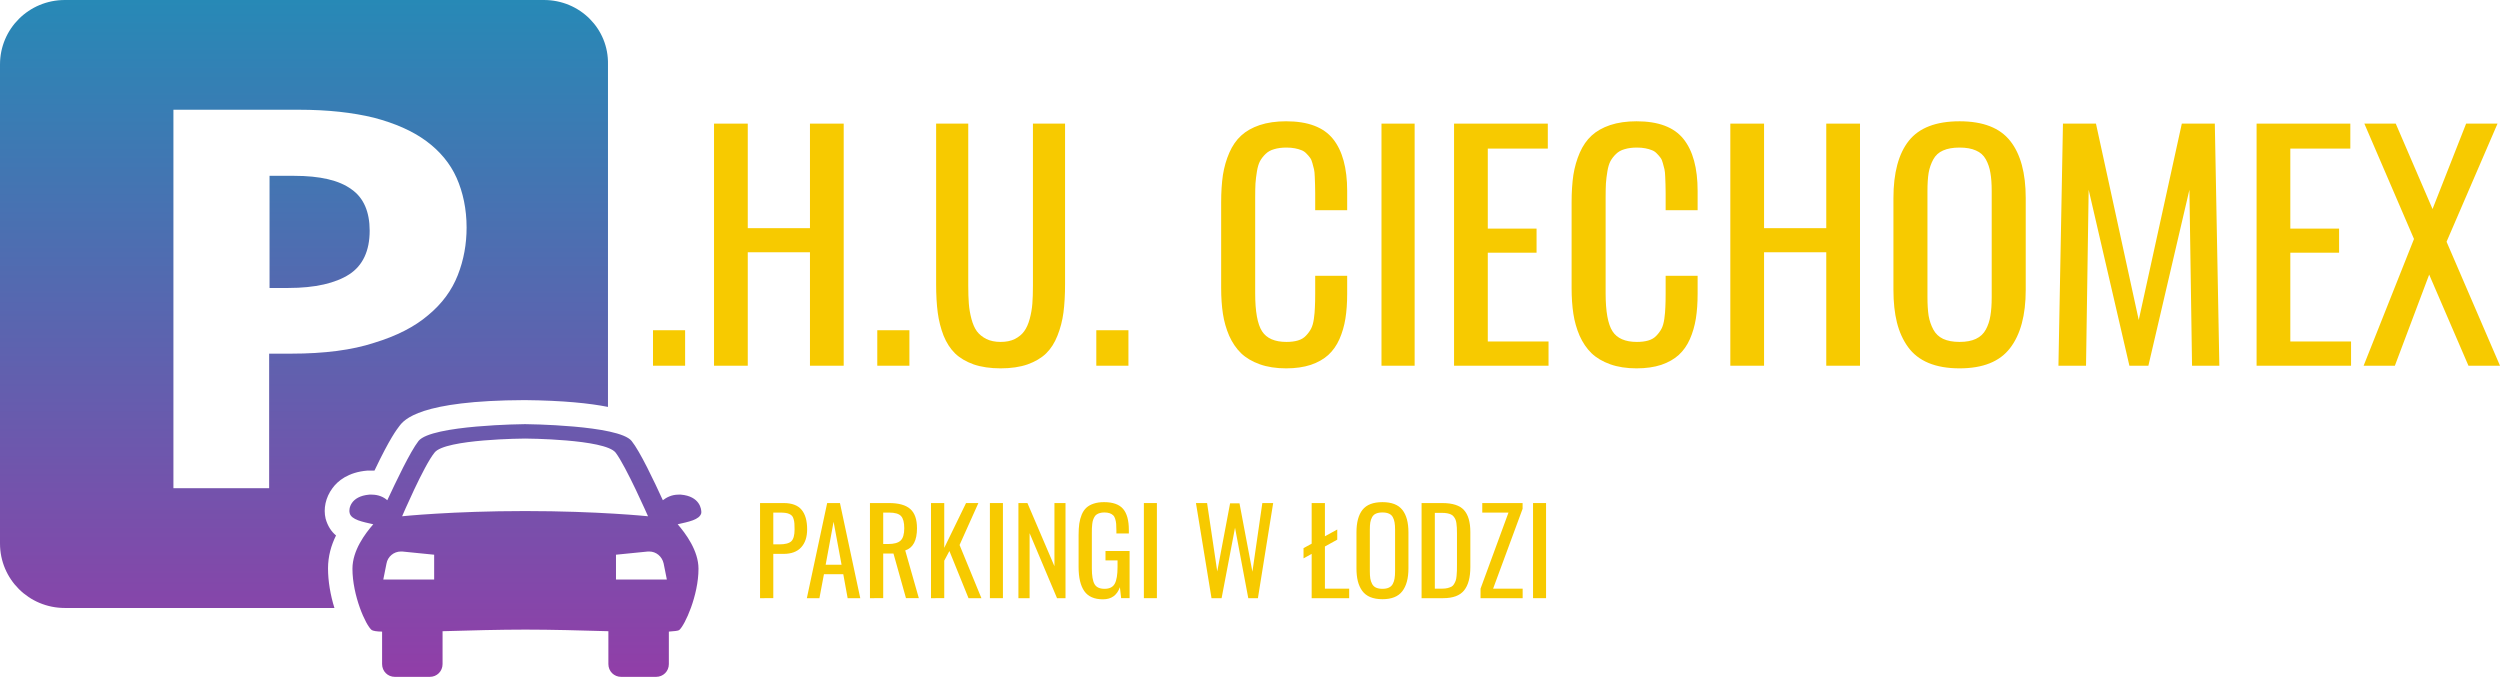
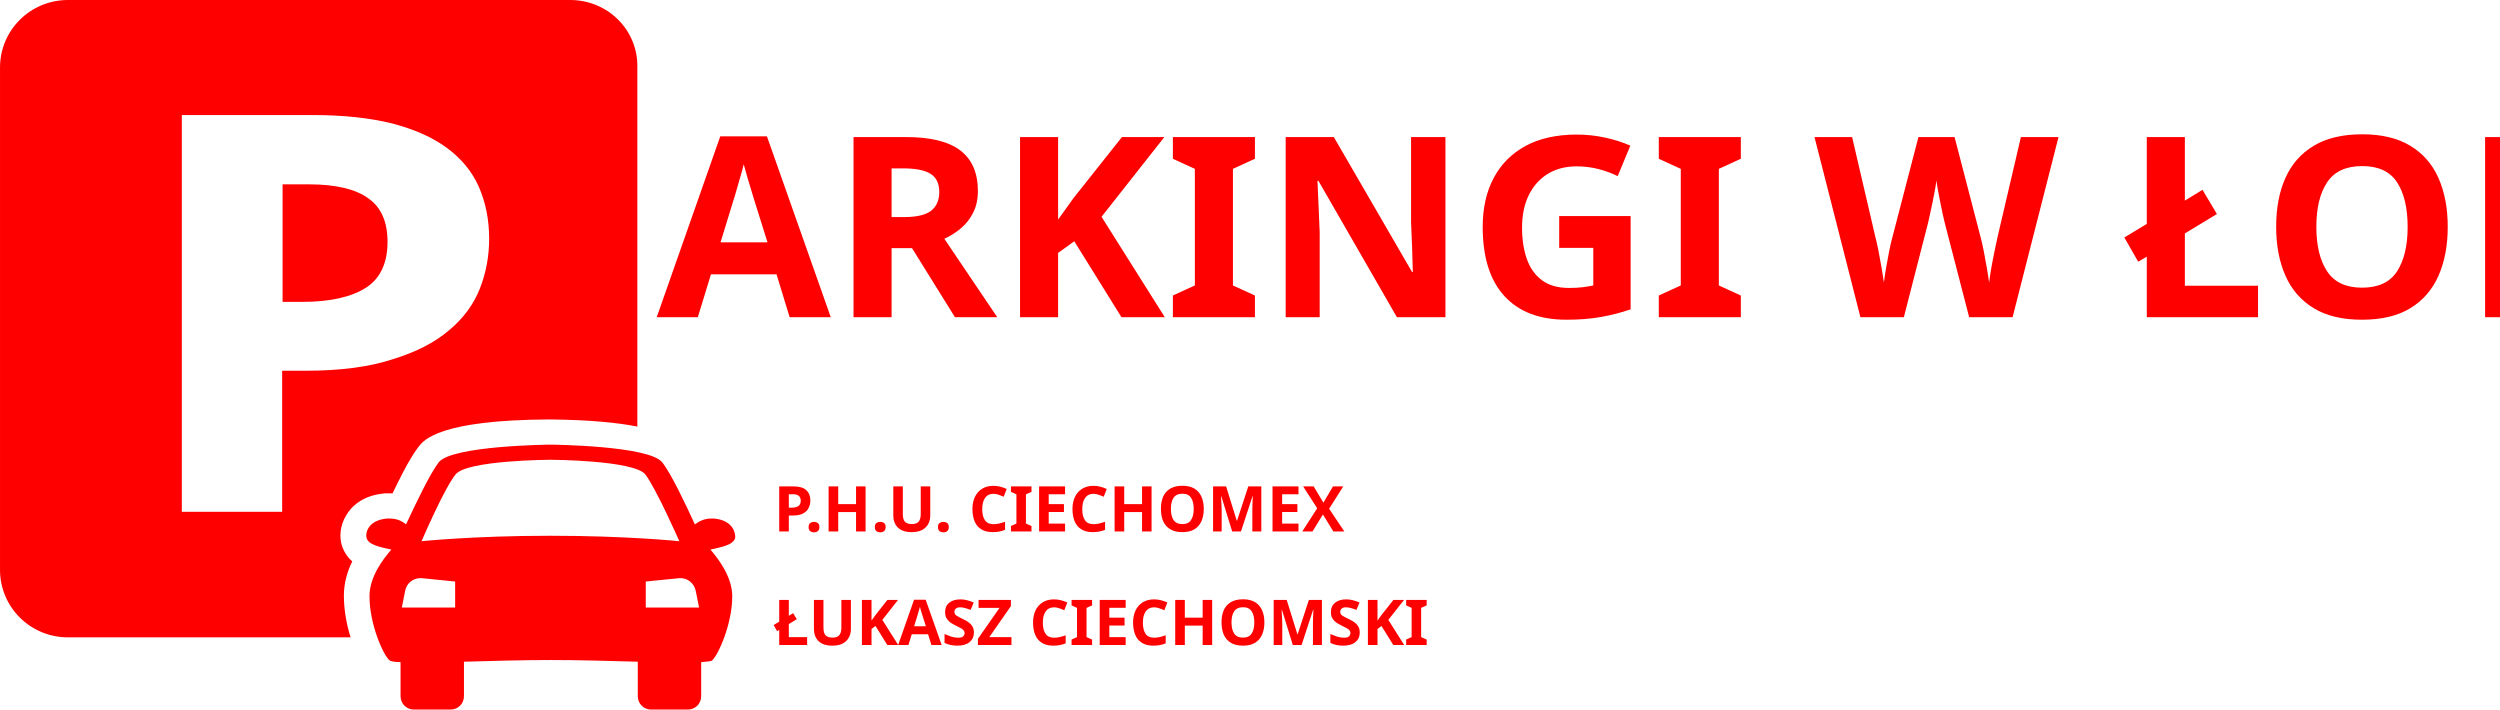
- <svg xmlns="http://www.w3.org/2000/svg" id="Capa_1" viewBox="0 0 5540.248 1500" version="1.1" width="1465.857mm" height="396.875mm">
-   <defs id="defs14" />
+ <svg xmlns="http://www.w3.org/2000/svg" id="Capa_1" viewBox="0 0 422.787 120" version="1.1" width="111.863mm" height="31.75mm">
+   <defs id="defs14">
+     <rect x="-1170.588" y="-1170.588" width="6682.353" height="2935.294" id="rect108" />
+   </defs>
  <style id="style2">.st0{fill:url(#SVGID_1_);}</style>
  <linearGradient id="SVGID_1_" gradientUnits="userSpaceOnUse" x1="87.5" y1="169" x2="87.5" gradientTransform="scale(8.87574)">
    <stop offset="0" stop-color="#913EA8" id="stop4" />
    <stop offset="1" stop-color="#2789B6" id="stop6" />
  </linearGradient>
-   <path class="st0" d="m 813.905,1042.899 h 15.976 c 34.615,-72.781 49.704,-91.42 55.03,-98.521 10.651,-14.201 44.379,-56.805 277.811,-57.692 86.095,0.888 144.675,7.101 184.615,15.089 V 142.899 C 1349.112,63.905 1285.207,0 1205.325,0 H 143.787 C 63.905,0 0,63.905 0,142.899 v 1061.539 c 0,78.994 63.905,142.899 143.787,142.899 h 597.337 c -8.876,-28.402 -14.201,-59.468 -14.201,-87.87 0,-26.627 7.101,-51.479 17.751,-72.781 -10.651,-8.876 -18.639,-21.302 -23.077,-37.278 -5.325,-22.189 0,-47.041 15.089,-67.456 11.538,-15.976 34.615,-35.503 77.219,-39.053 z M 645.266,783.728 H 596.45 V 1081.953 H 384.32 V 243.195 h 277.811 c 64.793,0 119.822,6.213 166.864,17.751 47.041,12.426 85.207,29.29 115.385,51.479 30.178,22.189 53.254,49.704 67.456,81.657 14.201,31.953 22.189,69.231 22.189,110.059 0,36.391 -6.213,71.893 -19.527,105.621 -13.314,33.728 -34.615,63.018 -65.68,88.757 -30.178,25.74 -70.118,46.154 -119.822,61.243 -48.817,15.976 -110.059,23.964 -183.728,23.964 z m 173.964,-272.485 c 0,44.379 -15.089,77.219 -45.266,96.746 -30.178,19.527 -75.444,30.178 -134.911,30.178 H 597.337 V 389.645 h 54.142 c 57.692,0 100.296,9.763 127.811,30.178 26.627,18.639 39.941,49.704 39.941,91.42 z m 689.645,584.911 h -5.325 c -15.089,0 -26.627,6.213 -34.615,12.426 -19.527,-42.604 -50.592,-108.284 -69.231,-131.361 -28.402,-35.503 -236.095,-37.278 -236.095,-37.278 0,0 -207.692,1.775 -236.095,37.278 -18.639,23.965 -49.704,89.645 -69.231,131.361 -7.988,-7.101 -19.527,-12.426 -34.615,-12.426 h -5.325 c -41.716,3.55 -46.154,31.953 -43.491,40.828 3.55,15.089 29.29,19.527 52.367,24.852 -17.751,20.414 -46.154,57.692 -46.154,98.521 0,59.468 29.29,125.148 42.604,135.799 2.663,1.775 10.651,3.55 23.077,3.55 v 71.894 c 0,15.976 12.426,28.402 28.402,28.402 h 77.219 c 15.976,0 28.402,-12.426 28.402,-28.402 v -72.781 c 60.355,-1.775 127.811,-3.55 183.728,-3.55 55.917,0 123.373,1.775 183.728,3.55 v 72.781 c 0,15.976 12.426,28.402 28.402,28.402 h 77.219 c 15.976,0 28.402,-12.426 28.402,-28.402 v -71.894 c 12.426,-0.887 21.302,-1.775 23.077,-3.55 12.426,-10.651 42.603,-76.331 42.603,-135.799 0,-39.941 -28.402,-78.106 -46.154,-98.521 23.077,-5.325 48.816,-9.763 52.367,-24.852 0.888,-8.876 -3.55,-37.278 -45.266,-40.828 z M 962.13,1284.32 H 849.408 l 7.101,-35.503 c 2.663,-15.089 15.976,-26.627 31.953,-26.627 h 2.663 l 71.006,7.101 z m 201.479,-151.775 c -161.538,0 -272.485,11.538 -272.485,11.538 0,0 47.929,-111.834 71.894,-141.124 23.077,-30.178 200.592,-31.065 200.592,-31.065 0,0 176.627,0.888 200.592,31.065 23.077,30.177 71.894,141.124 71.894,141.124 0,0 -110.947,-11.538 -272.485,-11.538 z m 201.479,151.775 v -55.03 l 71.006,-7.101 h 2.663 c 15.089,0 28.402,10.651 31.953,26.627 l 7.101,35.503 z" id="path9" style="fill:url(#SVGID_1_);stroke-width:8.876" />
-   <g aria-label=".H.U. CIECHOMEX" style="font-style:normal;font-variant:normal;font-weight:normal;font-stretch:normal;font-size:86.785px;line-height:1.25;font-family:'Oswald Regular';-inkscape-font-specification:'Oswald Regular, ';letter-spacing:0px;word-spacing:0px;fill:#f7ca00;fill-opacity:1;stroke:none;stroke-width:2.959" id="text20" transform="scale(3)">
-     <path d="m 482.367,270.158 v -26.211 h 23.73 v 26.211 z" style="font-size:220.907px;fill:#f7ca00;fill-opacity:1;stroke-width:2.959" id="path44" />
-     <path d="M 527.454,270.158 V 91.318 h 24.917 v 77.231 h 45.95 V 91.318 h 24.917 V 270.158 h -24.917 v -83.811 h -45.95 v 83.811 z" style="font-size:220.907px;fill:#f7ca00;fill-opacity:1;stroke-width:2.959" id="path46" />
-     <path d="m 648.047,270.158 v -26.211 h 23.73 v 26.211 z" style="font-size:220.907px;fill:#f7ca00;fill-opacity:1;stroke-width:2.959" id="path48" />
-     <path d="m 759.04,269.188 q -8.413,2.912 -19.847,2.912 -11.434,0 -19.955,-2.912 -8.413,-3.02 -13.699,-8.09 -5.285,-5.178 -8.521,-13.16 -3.128,-8.09 -4.315,-17.043 -1.187,-9.061 -1.187,-21.034 V 91.318 h 23.73 V 211.049 q 0,7.658 0.431,13.267 0.431,5.609 1.942,11.326 1.51,5.609 3.991,9.061 2.589,3.452 7.011,5.717 4.422,2.157 10.571,2.157 6.148,0 10.463,-2.157 4.422,-2.265 6.903,-5.717 2.589,-3.56 4.099,-9.169 1.51,-5.609 1.942,-11.218 0.431,-5.609 0.431,-13.267 V 91.318 h 23.73 V 209.862 q 0,11.973 -1.187,21.034 -1.187,8.953 -4.422,17.043 -3.128,7.982 -8.413,13.16 -5.285,5.07 -13.699,8.09 z" style="font-size:220.907px;fill:#f7ca00;fill-opacity:1;stroke-width:2.959" id="path50" />
-     <path d="m 809.844,270.158 v -26.211 h 23.73 v 26.211 z" style="font-size:220.907px;fill:#f7ca00;fill-opacity:1;stroke-width:2.959" id="path52" />
-     <path d="m 950.069,272.1 q -11.11,0 -19.524,-3.02 -8.413,-3.02 -13.807,-8.198 -5.285,-5.178 -8.737,-12.836 -3.344,-7.766 -4.638,-16.288 -1.294,-8.521 -1.294,-19.092 v -63.209 q 0,-11.326 1.294,-20.171 1.402,-8.845 4.746,-16.503 3.344,-7.658 8.737,-12.62 5.393,-4.962 13.699,-7.766 8.413,-2.804 19.524,-2.804 24.162,0 34.625,13.052 10.463,13.052 10.463,38.4 v 14.238 h -23.622 v -12.62 q 0,-4.099 -0.108,-6.364 0,-2.373 -0.216,-5.825 -0.108,-3.452 -0.539,-5.393 -0.431,-1.942 -1.187,-4.53 -0.647,-2.589 -1.726,-3.991 -1.079,-1.51 -2.697,-3.128 -1.618,-1.726 -3.667,-2.481 -2.049,-0.863 -4.854,-1.402 -2.804,-0.539 -6.256,-0.539 -5.178,0 -9.061,1.187 -3.883,1.079 -6.364,3.56 -2.481,2.373 -4.099,5.285 -1.51,2.912 -2.265,7.551 -0.755,4.53 -1.079,8.845 -0.216,4.207 -0.216,10.463 v 70.759 q 0,20.171 5.07,28.045 5.07,7.874 18.013,7.874 4.962,0 8.521,-1.079 3.667,-1.079 5.933,-3.56 2.373,-2.481 3.775,-5.178 1.402,-2.697 2.049,-7.227 0.647,-4.638 0.755,-8.521 0.216,-3.883 0.216,-10.139 v -13.16 h 23.622 v 13.267 q 0,10.247 -1.294,18.337 -1.294,8.09 -4.422,15.209 -3.128,7.011 -8.198,11.649 -5.07,4.638 -12.944,7.335 -7.874,2.589 -18.229,2.589 z" style="font-size:220.907px;fill:#f7ca00;fill-opacity:1;stroke-width:2.959" id="path54" />
-     <path d="M 1020.505,270.158 V 91.318 h 24.485 V 270.158 Z" style="font-size:220.907px;fill:#f7ca00;fill-opacity:1;stroke-width:2.959" id="path56" />
-     <path d="M 1074.113,270.158 V 91.318 h 69.249 v 18.445 h -44.333 v 59.11 h 36.027 v 17.798 h -36.027 v 65.582 h 44.872 v 17.906 z" style="font-size:220.907px;fill:#f7ca00;fill-opacity:1;stroke-width:2.959" id="path58" />
-     <path d="m 1208.945,272.1 q -11.11,0 -19.524,-3.02 -8.413,-3.02 -13.807,-8.198 -5.285,-5.178 -8.737,-12.836 -3.344,-7.766 -4.638,-16.288 -1.294,-8.521 -1.294,-19.092 v -63.209 q 0,-11.326 1.294,-20.171 1.402,-8.845 4.746,-16.503 3.344,-7.658 8.737,-12.62 5.393,-4.962 13.699,-7.766 8.414,-2.804 19.524,-2.804 24.162,0 34.625,13.052 10.463,13.052 10.463,38.4 v 14.238 h -23.622 v -12.62 q 0,-4.099 -0.108,-6.364 0,-2.373 -0.216,-5.825 -0.108,-3.452 -0.539,-5.393 -0.431,-1.942 -1.187,-4.53 -0.647,-2.589 -1.726,-3.991 -1.079,-1.51 -2.697,-3.128 -1.618,-1.726 -3.667,-2.481 -2.05,-0.863 -4.854,-1.402 -2.804,-0.539 -6.256,-0.539 -5.178,0 -9.061,1.187 -3.883,1.079 -6.364,3.56 -2.481,2.373 -4.099,5.285 -1.51,2.912 -2.265,7.551 -0.755,4.53 -1.079,8.845 -0.216,4.207 -0.216,10.463 v 70.759 q 0,20.171 5.07,28.045 5.07,7.874 18.013,7.874 4.962,0 8.521,-1.079 3.667,-1.079 5.933,-3.56 2.373,-2.481 3.775,-5.178 1.402,-2.697 2.049,-7.227 0.647,-4.638 0.755,-8.521 0.216,-3.883 0.216,-10.139 v -13.16 h 23.622 v 13.267 q 0,10.247 -1.294,18.337 -1.294,8.09 -4.423,15.209 -3.128,7.011 -8.198,11.649 -5.07,4.638 -12.944,7.335 -7.874,2.589 -18.229,2.589 z" style="font-size:220.907px;fill:#f7ca00;fill-opacity:1;stroke-width:2.959" id="path60" />
-     <path d="M 1278.194,270.158 V 91.318 h 24.917 v 77.231 h 45.95 V 91.318 h 24.917 V 270.158 h -24.917 v -83.811 h -45.95 v 83.811 z" style="font-size:220.907px;fill:#f7ca00;fill-opacity:1;stroke-width:2.959" id="path62" />
-     <path d="m 1447.542,272.1 q -13.375,0 -22.975,-3.991 -9.492,-3.991 -15.101,-11.757 -5.609,-7.766 -8.198,-18.121 -2.589,-10.355 -2.589,-24.162 v -67.739 q 0,-27.937 11.326,-42.283 11.434,-14.454 37.537,-14.454 25.995,0 37.429,14.562 11.434,14.454 11.434,42.175 v 67.847 q 0,27.937 -11.541,42.93 -11.434,14.993 -37.321,14.993 z m -12.189,-21.789 q 4.854,2.265 12.189,2.265 7.335,0 12.081,-2.265 4.854,-2.265 7.335,-6.903 2.481,-4.638 3.344,-10.139 0.971,-5.609 0.971,-13.807 v -78.31 q 0,-8.09 -0.971,-13.483 -0.863,-5.393 -3.344,-9.924 -2.481,-4.53 -7.335,-6.58 -4.746,-2.157 -12.081,-2.157 -7.335,0 -12.189,2.157 -4.746,2.049 -7.227,6.58 -2.481,4.53 -3.452,9.924 -0.863,5.393 -0.863,13.483 v 78.31 q 0,8.198 0.863,13.807 0.971,5.501 3.452,10.139 2.481,4.638 7.227,6.903 z" style="font-size:220.907px;fill:#f7ca00;fill-opacity:1;stroke-width:2.959" id="path64" />
-     <path d="M 1520.566,270.158 1523.91,91.318 h 24.377 l 31.604,145.078 31.82,-145.078 h 24.377 l 3.344,178.84 h -20.171 l -1.942,-129.977 -30.31,129.977 h -14.022 l -30.094,-129.977 -1.942,129.977 z" style="font-size:220.907px;fill:#f7ca00;fill-opacity:1;stroke-width:2.959" id="path66" />
-     <path d="M 1666.939,270.158 V 91.318 h 69.249 v 18.445 h -44.333 v 59.11 h 36.027 v 17.798 h -36.027 v 65.582 h 44.872 v 17.906 z" style="font-size:220.907px;fill:#f7ca00;fill-opacity:1;stroke-width:2.959" id="path68" />
-     <path d="m 1746.004,270.158 37.213,-93.627 -36.674,-85.213 h 23.191 l 27.182,63.101 24.809,-63.101 h 23.191 l -37.645,87.263 39.479,91.577 h -23.299 l -29.016,-67.308 -25.348,67.308 z" style="font-size:220.907px;fill:#f7ca00;fill-opacity:1;stroke-width:2.959" id="path70" />
-   </g>
-   <g aria-label="PARKINGI W ŁODZI" style="font-style:normal;font-variant:normal;font-weight:normal;font-stretch:normal;font-size:86.785px;line-height:1.25;font-family:'Oswald Regular';-inkscape-font-specification:'Oswald Regular, ';letter-spacing:0px;word-spacing:0px;fill:#f7ca00;fill-opacity:1;stroke:none;stroke-width:2.959" id="text20-3" transform="scale(3)">
-     <path d="m 571.234,402.118 h 4.449 q 6.441,0 8.856,-2.288 2.415,-2.288 2.415,-8.772 0,-2.67 -0.127,-4.365 -0.127,-1.737 -0.593,-3.263 -0.424,-1.526 -1.144,-2.331 -0.72,-0.848 -2.034,-1.441 -1.271,-0.593 -3.009,-0.805 -1.695,-0.212 -4.238,-0.212 h -4.577 z m -9.789,39.748 v -70.259 h 17.416 q 9.153,0 13.264,4.958 4.11,4.916 4.11,14.45 0,8.56 -4.449,13.348 -4.407,4.788 -12.882,4.788 h -7.67 v 32.714 z" style="stroke-width:2.959" id="path15" />
-     <path d="m 609.923,417.162 h 11.738 l -5.89,-31.739 z m -13.899,24.705 15.001,-70.259 h 9.45 l 15.001,70.259 h -9.323 l -3.221,-17.713 h -14.281 l -3.348,17.713 z" style="stroke-width:2.959" id="path17" />
-     <path d="m 652.425,401.864 h 3.687 q 6.399,0 9.111,-2.5 2.754,-2.543 2.754,-9.153 0,-6.399 -2.373,-8.984 -2.331,-2.585 -8.856,-2.585 h -4.322 z m -9.789,40.002 v -70.259 h 14.111 q 10.679,0 15.637,4.365 5,4.365 5,14.238 0,13.56 -8.687,16.399 l 10.043,35.256 h -9.492 l -9.238,-32.968 h -7.585 v 32.968 z" style="stroke-width:2.959" id="path19" />
-     <path d="m 687.724,441.867 v -70.259 h 9.789 v 33.095 l 16.103,-33.095 h 9.111 l -13.899,30.976 16.145,39.282 h -9.534 l -14.111,-34.833 -3.814,7.161 v 27.671 z" style="stroke-width:2.959" id="path21" />
-     <path d="m 731.244,441.867 v -70.259 h 9.619 v 70.259 z" style="stroke-width:2.959" id="path23" />
-     <path d="m 752.304,441.867 v -70.259 h 6.653 l 19.959,46.655 v -46.655 h 8.178 v 70.259 h -6.272 l -20.255,-48.011 v 48.011 z" style="stroke-width:2.959" id="path25" />
-     <path d="m 814.808,442.714 q -9.577,0 -13.814,-6.017 -4.238,-6.06 -4.238,-17.882 v -23.518 q 0,-4.831 0.509,-8.475 0.551,-3.644 1.822,-6.738 1.314,-3.093 3.432,-5.043 2.119,-1.949 5.382,-3.009 3.263,-1.102 7.67,-1.102 9.746,0 14.026,4.958 4.28,4.958 4.28,15.594 v 2.585 h -9.195 v -2.204 q 0,-2.966 -0.17,-4.873 -0.17,-1.949 -0.72,-3.687 -0.509,-1.737 -1.526,-2.67 -0.975,-0.975 -2.585,-1.526 -1.61,-0.551 -3.983,-0.551 -1.822,0 -3.221,0.424 -1.398,0.381 -2.373,1.059 -0.975,0.636 -1.653,1.822 -0.636,1.144 -1.017,2.288 -0.381,1.102 -0.593,2.882 -0.212,1.737 -0.254,3.178 -0.042,1.441 -0.042,3.602 v 26.019 q 0,8.094 1.949,11.611 1.949,3.517 7.458,3.517 5.509,0 7.543,-3.814 2.034,-3.814 2.034,-12.247 v -4.916 h -8.899 v -6.95 h 17.798 v 34.833 h -6.229 l -0.932,-8.094 q -3.178,8.941 -12.458,8.941 z" style="stroke-width:2.959" id="path27" />
-     <path d="m 844.98,441.867 v -70.259 h 9.619 v 70.259 z" style="stroke-width:2.959" id="path29" />
-     <path d="m 894.94,441.867 -11.484,-70.259 h 8.221 l 7.5,50.512 9.492,-50.3 h 6.95 l 9.534,50.512 7.331,-50.723 h 8.009 l -11.272,70.259 h -7.119 l -9.789,-52.037 -9.916,52.037 z" style="stroke-width:2.959" id="path31" />
-     <path d="M 968.928,441.867 V 409.153 l -6.017,3.305 v -7.543 l 6.017,-3.305 v -30.002 h 9.789 v 24.535 l 9.111,-5 v 7.5 l -9.111,5.043 v 31.146 h 17.925 v 7.034 z" style="stroke-width:2.959" id="path33" />
-     <path d="m 1021.219,442.629 q -5.255,0 -9.026,-1.568 -3.729,-1.568 -5.933,-4.619 -2.204,-3.051 -3.22,-7.119 -1.017,-4.068 -1.017,-9.492 v -26.612 q 0,-10.975 4.449,-16.611 4.492,-5.678 14.747,-5.678 10.213,0 14.704,5.721 4.492,5.678 4.492,16.569 v 26.654 q 0,10.975 -4.534,16.865 -4.492,5.89 -14.662,5.89 z m -4.788,-8.56 q 1.907,0.89 4.788,0.89 2.881,0 4.746,-0.89 1.907,-0.89 2.881,-2.712 0.975,-1.822 1.314,-3.983 0.381,-2.204 0.381,-5.424 v -30.765 q 0,-3.178 -0.381,-5.297 -0.339,-2.119 -1.314,-3.899 -0.975,-1.78 -2.881,-2.585 -1.865,-0.848 -4.746,-0.848 -2.881,0 -4.788,0.848 -1.865,0.805 -2.839,2.585 -0.975,1.78 -1.356,3.899 -0.339,2.119 -0.339,5.297 v 30.765 q 0,3.221 0.339,5.424 0.381,2.161 1.356,3.983 0.975,1.822 2.839,2.712 z" style="stroke-width:2.959" id="path35" />
-     <path d="m 1050.12,441.867 v -70.259 h 15.255 q 11.399,0 16.06,5.17 4.704,5.17 4.704,16.272 v 25.849 q 0,11.569 -4.661,17.289 -4.619,5.678 -15.382,5.678 z m 9.789,-7.034 h 5.509 q 2.246,0 3.941,-0.424 1.737,-0.466 2.882,-1.059 1.144,-0.636 1.907,-1.992 0.805,-1.356 1.187,-2.5 0.424,-1.144 0.636,-3.39 0.212,-2.246 0.254,-3.814 0.042,-1.61 0.042,-4.619 v -22.84 q 0,-2.543 -0.085,-4.28 -0.085,-1.737 -0.339,-3.475 -0.254,-1.737 -0.763,-2.839 -0.508,-1.102 -1.314,-2.076 -0.805,-1.017 -1.992,-1.526 -1.187,-0.551 -2.797,-0.848 -1.61,-0.297 -3.772,-0.297 h -5.297 z" style="stroke-width:2.959" id="path37" />
-     <path d="m 1093.681,441.867 v -7.034 l 20.637,-56.19 h -19.366 v -7.034 h 29.79 v 4.238 l -21.781,58.987 h 21.823 v 7.034 z" style="stroke-width:2.959" id="path39" />
-     <path d="m 1132.455,441.867 v -70.259 h 9.619 v 70.259 z" style="stroke-width:2.959" id="path41" />
-   </g>
+   <path class="st0" d="m 65.112,83.432 h 1.278 c 2.769,-5.822 3.976,-7.314 4.402,-7.882 0.852,-1.136 3.55,-4.544 22.225,-4.615 6.888,0.071 11.574,0.568 14.769,1.207 V 11.432 C 107.929,5.112 102.817,0 96.426,0 H 11.503 C 5.112,0 0,5.112 0,11.432 v 84.923 c 0,6.32 5.112,11.432 11.503,11.432 h 47.787 c -0.71,-2.272 -1.136,-4.757 -1.136,-7.03 0,-2.13 0.568,-4.118 1.42,-5.822 -0.852,-0.71 -1.491,-1.704 -1.846,-2.982 -0.426,-1.775 0,-3.763 1.207,-5.396 0.923,-1.278 2.769,-2.84 6.178,-3.124 z M 51.621,62.698 H 47.716 V 86.556 H 30.746 V 19.456 h 22.225 c 5.183,0 9.586,0.497 13.349,1.42 3.763,0.994 6.817,2.343 9.231,4.118 2.414,1.775 4.26,3.976 5.396,6.533 1.136,2.556 1.775,5.538 1.775,8.805 0,2.911 -0.497,5.751 -1.562,8.45 -1.065,2.698 -2.769,5.041 -5.254,7.101 -2.414,2.059 -5.609,3.692 -9.586,4.899 -3.905,1.278 -8.805,1.917 -14.698,1.917 z M 65.538,40.899 c 0,3.55 -1.207,6.178 -3.621,7.74 -2.414,1.562 -6.036,2.414 -10.793,2.414 H 47.787 V 31.172 h 4.331 c 4.615,0 8.024,0.781 10.225,2.414 2.13,1.491 3.195,3.976 3.195,7.314 z m 55.172,46.793 h -0.426 c -1.207,0 -2.13,0.497 -2.769,0.994 -1.562,-3.408 -4.047,-8.663 -5.538,-10.509 -2.272,-2.84 -18.888,-2.982 -18.888,-2.982 0,0 -16.615,0.142 -18.888,2.982 -1.491,1.917 -3.976,7.172 -5.538,10.509 -0.639,-0.568 -1.562,-0.994 -2.769,-0.994 h -0.426 c -3.337,0.284 -3.692,2.556 -3.479,3.266 0.284,1.207 2.343,1.562 4.189,1.988 -1.42,1.633 -3.692,4.615 -3.692,7.882 0,4.757 2.343,10.012 3.408,10.864 0.213,0.142 0.852,0.284 1.846,0.284 v 5.751 c 0,1.278 0.994,2.272 2.272,2.272 h 6.178 c 1.278,0 2.272,-0.994 2.272,-2.272 v -5.822 c 4.828,-0.142 10.225,-0.284 14.698,-0.284 4.473,0 9.87,0.142 14.698,0.284 v 5.822 c 0,1.278 0.994,2.272 2.272,2.272 h 6.178 c 1.278,0 2.272,-0.994 2.272,-2.272 v -5.751 c 0.994,-0.071 1.704,-0.142 1.846,-0.284 0.994,-0.852 3.408,-6.106 3.408,-10.864 0,-3.195 -2.272,-6.249 -3.692,-7.882 1.846,-0.426 3.905,-0.781 4.189,-1.988 0.071,-0.71 -0.284,-2.982 -3.621,-3.266 z M 76.97,102.746 h -9.018 l 0.568,-2.84 c 0.213,-1.207 1.278,-2.13 2.556,-2.13 h 0.213 l 5.68,0.568 z M 93.089,90.604 c -12.923,0 -21.799,0.923 -21.799,0.923 0,0 3.834,-8.947 5.751,-11.29 1.846,-2.414 16.047,-2.485 16.047,-2.485 0,0 14.13,0.071 16.047,2.485 1.846,2.414 5.751,11.29 5.751,11.29 0,0 -8.876,-0.923 -21.799,-0.923 z m 16.118,12.142 v -4.402 l 5.68,-0.568 h 0.213 c 1.207,0 2.272,0.852 2.556,2.13 l 0.568,2.84 z" id="path9" style="fill:#ff0000;stroke-width:0.71" />
+   <text xml:space="preserve" style="font-size:42.667px;line-height:1.25;font-family:sans-serif;fill:#ff0000;fill-opacity:1;stroke-width:0.08" x="111.059" y="53.647" id="text98">
+     <tspan id="tspan96" x="111.059" y="53.647" style="font-style:normal;font-variant:normal;font-weight:bold;font-stretch:normal;font-size:42.667px;font-family:Calibri;-inkscape-font-specification:'Calibri Bold';fill:#ff0000;fill-opacity:1;stroke-width:0.08">ARKINGI W ŁODZI</tspan>
+   </text>
+   <text xml:space="preserve" style="font-size:15.36px;line-height:1.25;font-family:sans-serif;fill:#ff0000;fill-opacity:1;stroke-width:0.08" x="130.824" y="89.882" id="text102">
+     <tspan id="tspan100" x="130.824" y="89.882" style="font-style:normal;font-variant:normal;font-weight:bold;font-stretch:normal;font-size:10.667px;font-family:sans-serif;-inkscape-font-specification:'sans-serif Bold';fill:#ff0000;fill-opacity:1;stroke-width:0.08">P.H.U. CIECHOMEX</tspan>
+     <tspan x="130.824" y="109.082" style="font-style:normal;font-variant:normal;font-weight:bold;font-stretch:normal;font-size:10.667px;font-family:sans-serif;-inkscape-font-specification:'sans-serif Bold';fill:#ff0000;fill-opacity:1;stroke-width:0.08" id="tspan104">ŁUKASZ CIECHOMSKI</tspan>
+   </text>
+   <text xml:space="preserve" id="text106" style="font-size:192px;line-height:1.25;font-family:sans-serif;white-space:pre;shape-inside:url(#rect108);" />
</svg>
